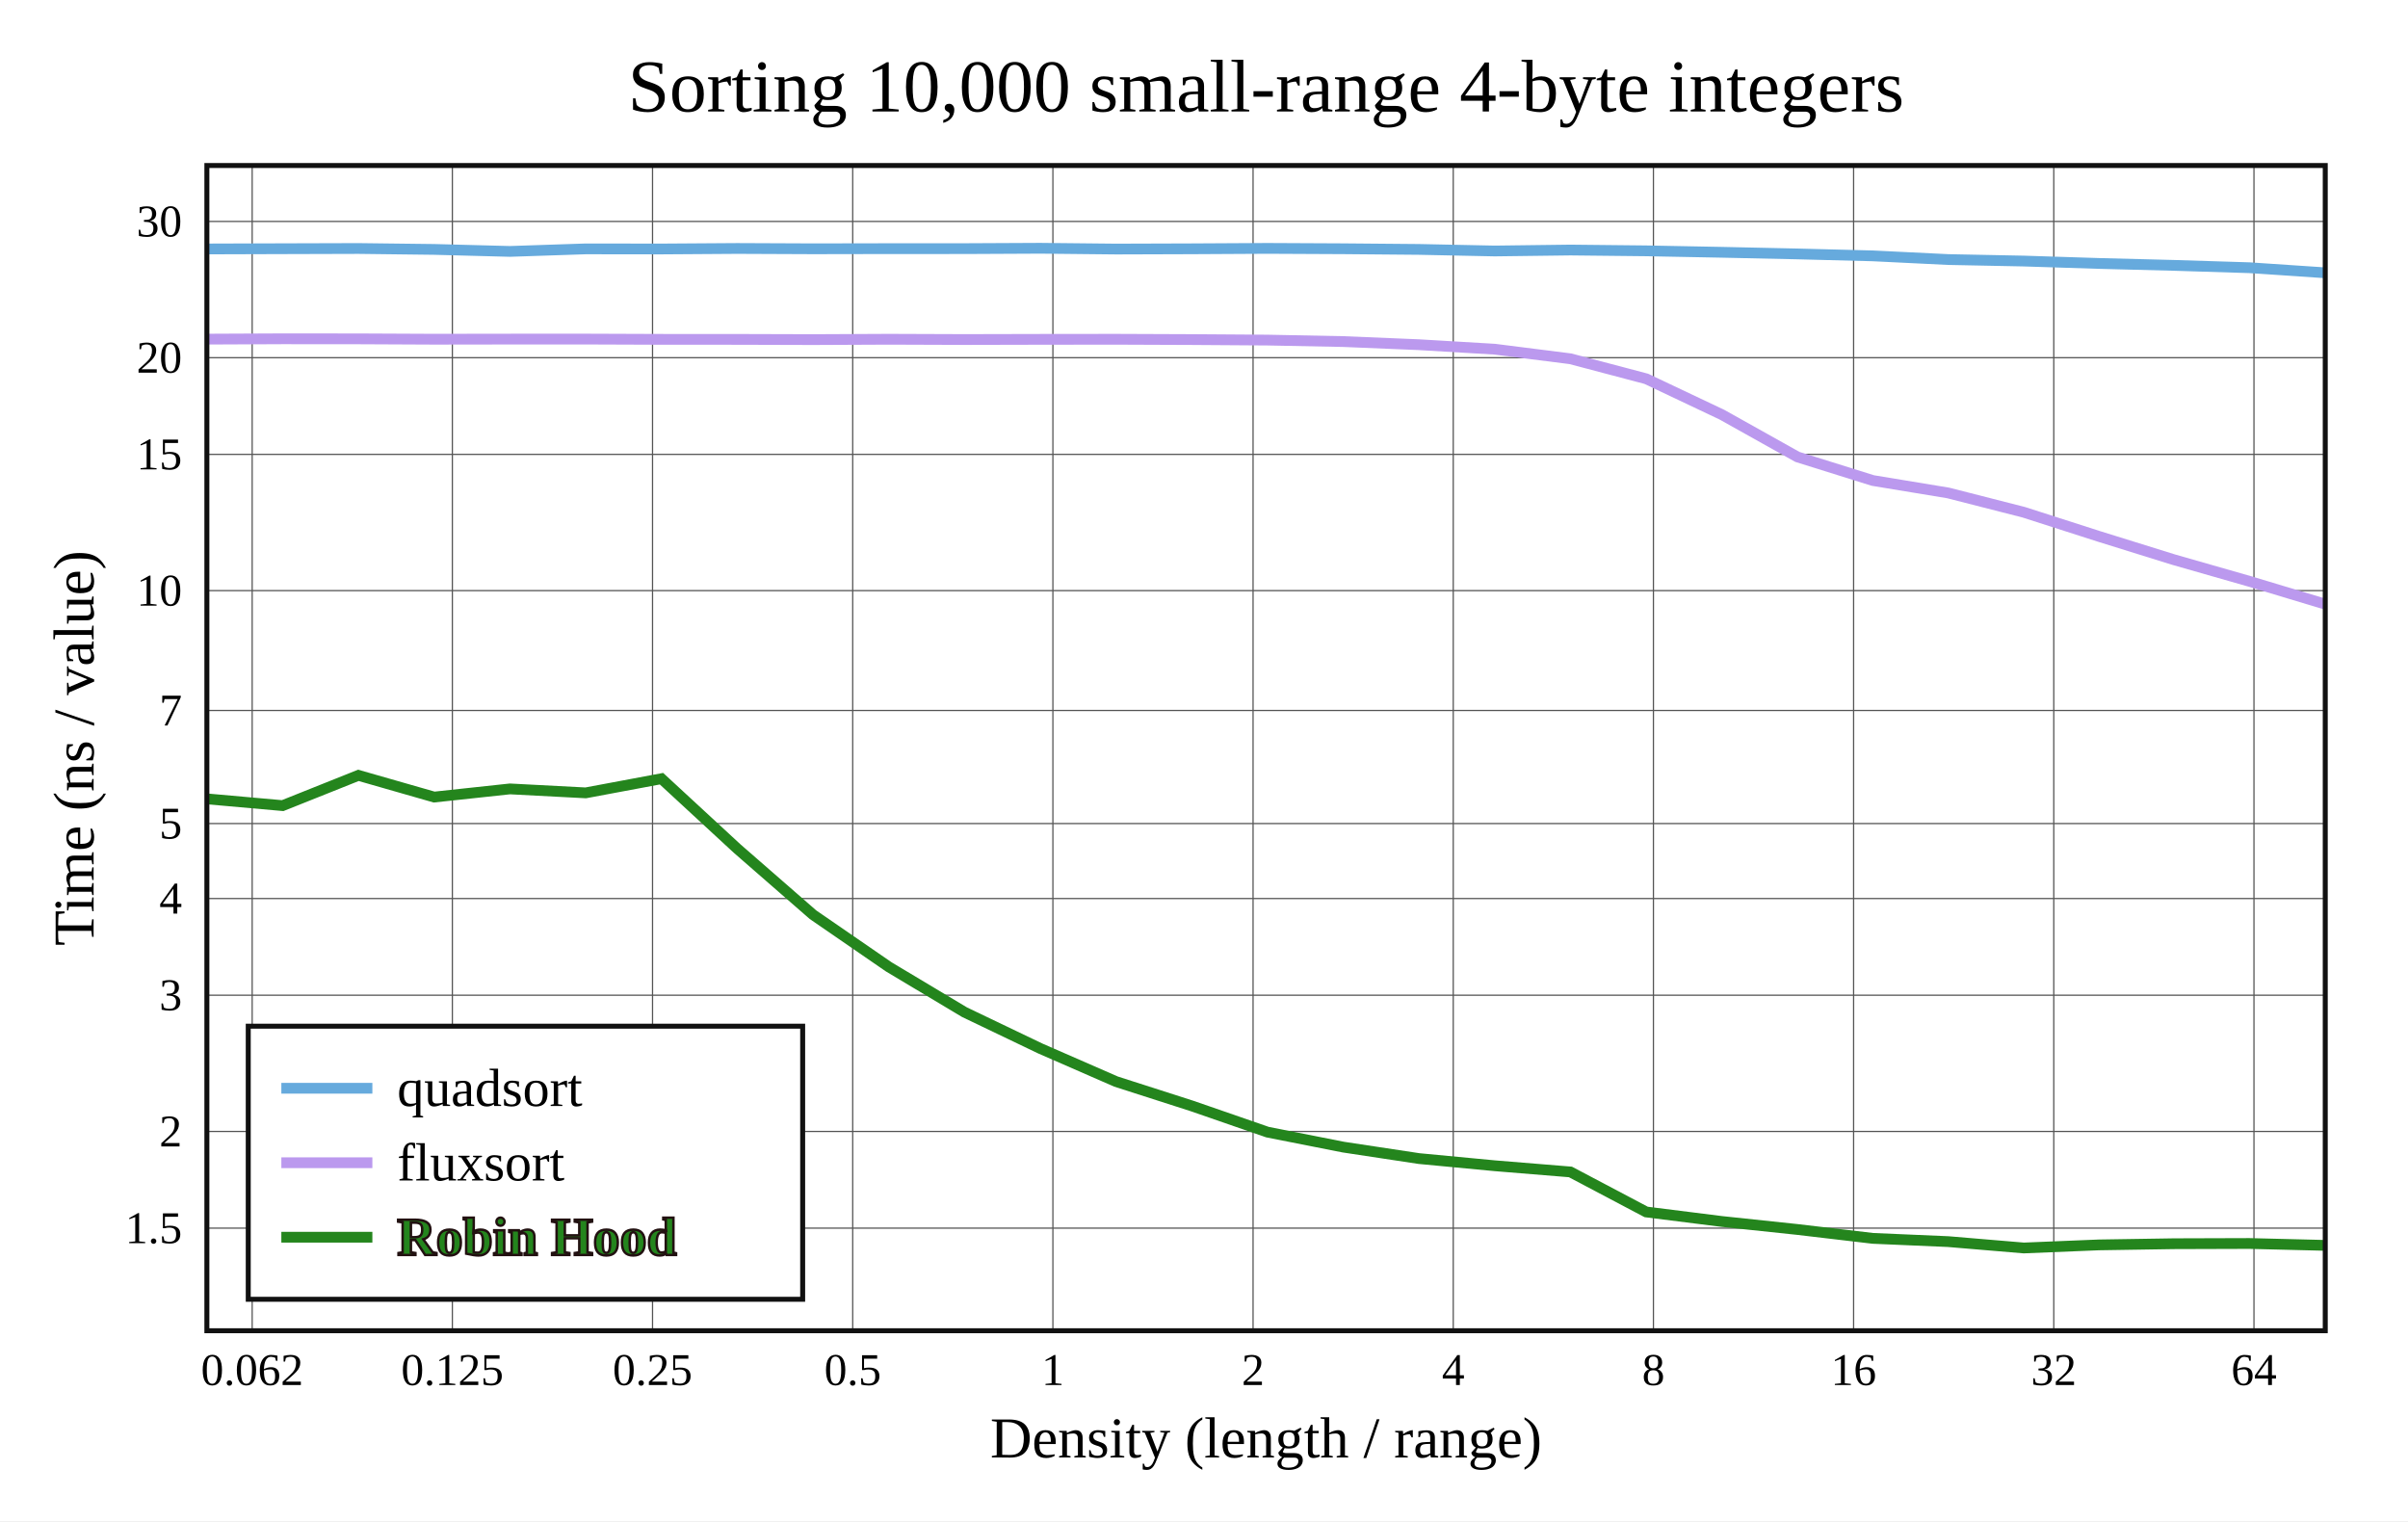
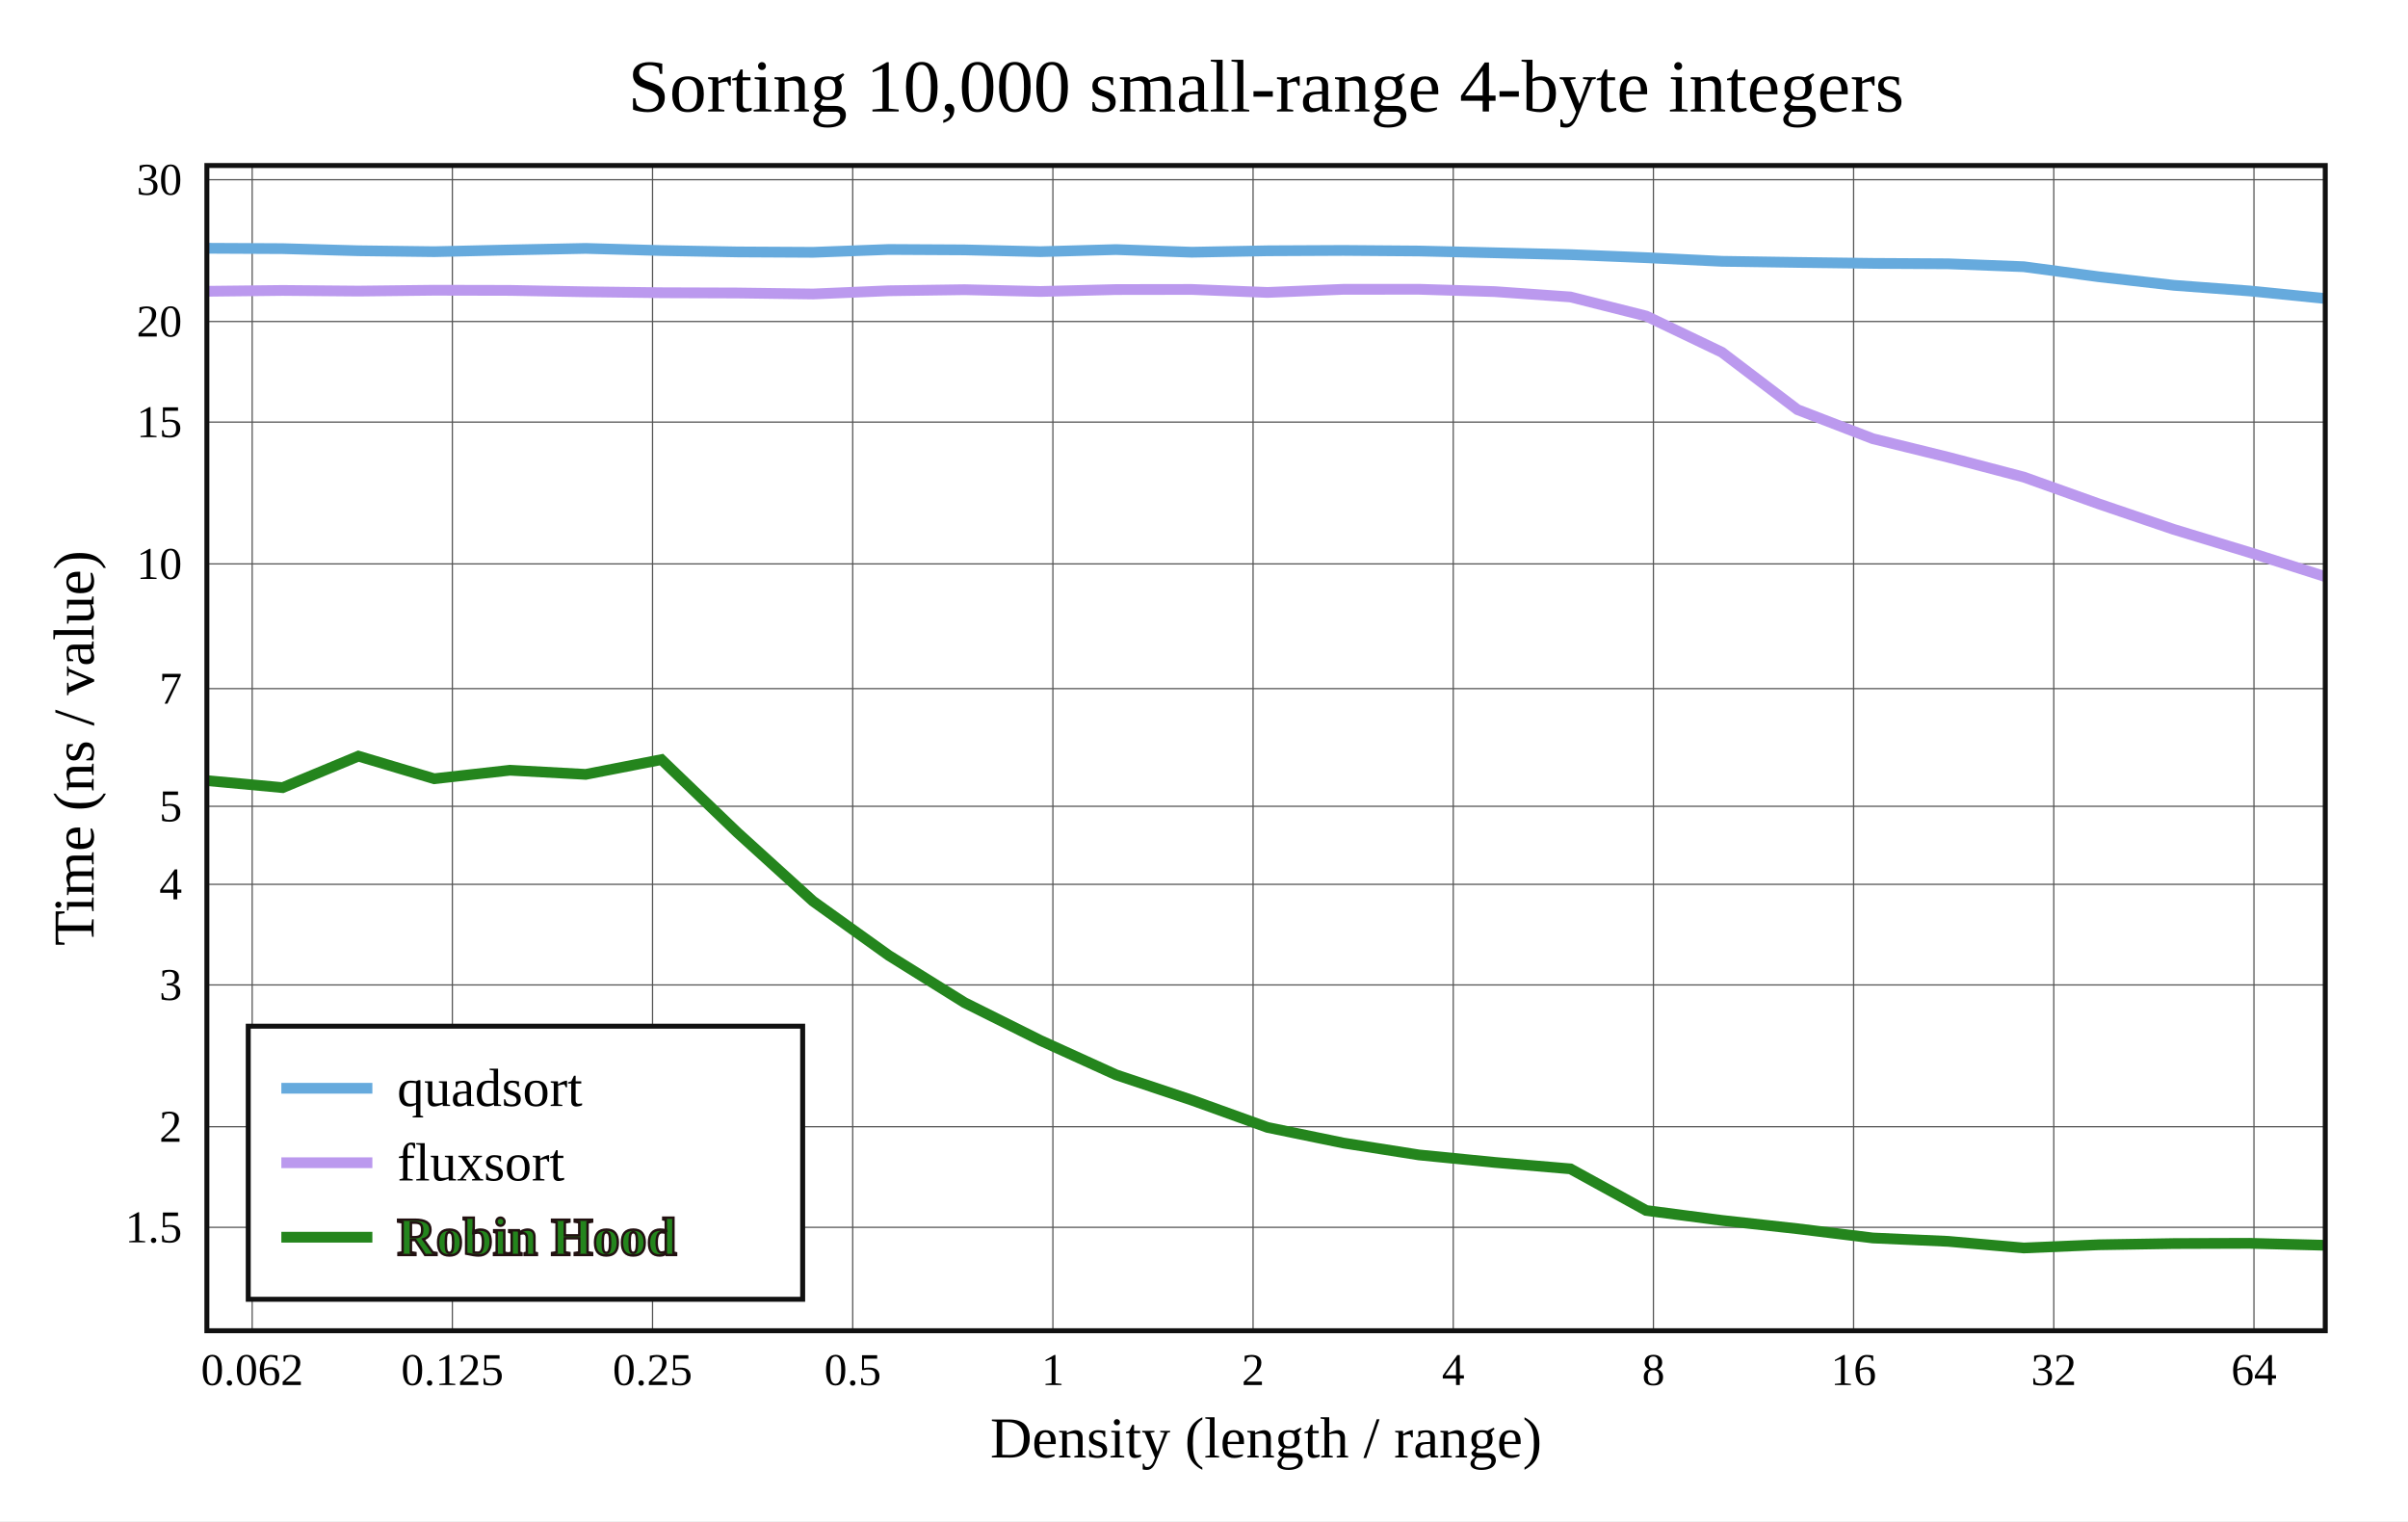
<svg xmlns="http://www.w3.org/2000/svg" viewBox="-50 -40 582 367.6" height="551.400" width="873">
  <g stroke-width="1.2" font-size="14px" text-anchor="middle">
    <rect fill="white" x="-50" y="-40" width="582" height="367.6" />
    <text dy="0.33em" font-size="18px" x="256" y="-19">Sorting 10,000 small-range 4-byte integers</text>
    <text dy="0.33em" x="256" y="307.6">Density (length / range)</text>
    <text dy="0.33em" transform="rotate(-90)" x="-140.8" y="-32">Time (ns / value)</text>
    <g stroke-width="0.3" stroke="#555">
      <path d="M494.769 0v281.6" />
      <path d="M446.387 0v281.6" />
      <path d="M398.005 0v281.6" />
      <path d="M349.623 0v281.6" />
      <path d="M301.241 0v281.6" />
      <path d="M252.859 0v281.6" />
      <path d="M204.478 0v281.6" />
      <path d="M156.096 0v281.6" />
      <path d="M107.714 0v281.6" />
      <path d="M59.332 0v281.6" />
      <path d="M10.950 0v281.6" />
-       <path d="M0 256.805h512" />
-       <path d="M0 233.441h512" />
-       <path d="M0 200.513h512" />
-       <path d="M0 177.150h512" />
-       <path d="M0 159.028h512" />
-       <path d="M0 131.702h512" />
-       <path d="M0 102.736h512" />
-       <path d="M0 69.808h512" />
-       <path d="M0 46.444h512" />
-       <path d="M0 13.516h512" />
+       <path d="M0 256.610h512" />
+       <path d="M0 232.297h512" />
+       <path d="M0 198.029h512" />
+       <path d="M0 173.716h512" />
+       <path d="M0 154.858h512" />
+       <path d="M0 126.421h512" />
+       <path d="M0 96.278h512" />
+       <path d="M0 62.010h512" />
+       <path d="M0 37.697h512" />
+       <path d="M0 3.430h512" />
    </g>
    <g font-size="11px">
      <text dy="0.33em" x="494.769" y="291.1">64</text>
      <text dy="0.33em" x="446.387" y="291.1">32</text>
      <text dy="0.33em" x="398.005" y="291.1">16</text>
      <text dy="0.33em" x="349.623" y="291.1">8</text>
      <text dy="0.33em" x="301.241" y="291.1">4</text>
      <text dy="0.33em" x="252.859" y="291.1">2</text>
      <text dy="0.33em" x="204.478" y="291.1">1</text>
      <text dy="0.33em" x="156.096" y="291.1">0.5</text>
      <text dy="0.33em" x="107.714" y="291.1">0.25</text>
      <text dy="0.33em" x="59.332" y="291.1">0.125</text>
      <text dy="0.33em" x="10.950" y="291.1">0.062</text>
      <g text-anchor="end">
-         <text dy="0.33em" x="-6" y="256.805">1.5</text>
-         <text dy="0.33em" x="-6" y="233.441">2</text>
-         <text dy="0.33em" x="-6" y="200.513">3</text>
-         <text dy="0.33em" x="-6" y="177.150">4</text>
-         <text dy="0.33em" x="-6" y="159.028">5</text>
-         <text dy="0.33em" x="-6" y="131.702">7</text>
-         <text dy="0.33em" x="-6" y="102.736">10</text>
-         <text dy="0.33em" x="-6" y="69.808">15</text>
-         <text dy="0.33em" x="-6" y="46.444">20</text>
-         <text dy="0.33em" x="-6" y="13.516">30</text>
+         <text dy="0.33em" x="-6" y="256.610">1.5</text>
+         <text dy="0.33em" x="-6" y="232.297">2</text>
+         <text dy="0.33em" x="-6" y="198.029">3</text>
+         <text dy="0.33em" x="-6" y="173.716">4</text>
+         <text dy="0.33em" x="-6" y="154.858">5</text>
+         <text dy="0.33em" x="-6" y="126.421">7</text>
+         <text dy="0.33em" x="-6" y="96.278">10</text>
+         <text dy="0.33em" x="-6" y="62.010">15</text>
+         <text dy="0.33em" x="-6" y="37.697">20</text>
+         <text dy="0.33em" x="-6" y="3.430">30</text>
      </g>
    </g>
    <g stroke-width="2.6" fill="none">
-       <path stroke="#6ad" d="M512 25.928L493.686 24.701L475.373 24.131L457.283 23.667L439.142 23.089L420.866 22.725L402.655 21.835L384.421 21.366L366.159 20.970L347.873 20.621L329.560 20.426L311.266 20.656L292.959 20.276L274.665 20.117L256.354 20.029L238.052 20.129L219.741 20.187L201.435 20L183.122 20.088L164.810 20.093L146.498 20.126L128.187 20.049L109.875 20.170L91.563 20.146L73.251 20.760L54.938 20.276L36.625 20.055L18.312 20.108L0 20.164" />
-       <path stroke="#b9e" d="M512 106.009L493.686 100.493L475.373 95.255L457.283 89.625L439.142 83.800L420.866 79.132L402.655 76.127L384.421 70.422L366.159 60.204L347.873 51.543L329.560 46.705L311.266 44.391L292.959 43.306L274.665 42.548L256.354 42.189L238.052 42.065L219.741 41.992L201.435 42.012L183.122 42.054L164.810 41.988L146.498 42.073L128.187 42.019L109.875 42.012L91.563 41.946L73.251 41.950L54.938 41.977L36.625 41.892L18.312 41.877L0 41.958" />
-       <path stroke="#24851d" d="M512 260.970L493.686 260.516L475.373 260.572L457.283 260.856L439.142 261.6L420.866 260.063L402.655 259.278L384.421 257.130L366.159 255.196L347.873 252.894L329.560 243.225L311.266 241.728L292.959 239.993L274.665 237.223L256.354 233.604L238.052 227.266L219.741 221.388L201.435 213.393L183.122 204.621L164.810 193.663L146.498 181.059L128.187 165.096L109.875 148.188L91.563 151.613L73.251 150.655L54.938 152.627L36.625 147.381L18.312 154.695L0 153.064" />
+       <path stroke="#6ad" d="M512 32.145L493.686 30.310L475.373 28.946L457.283 26.887L439.142 24.457L420.866 23.752L402.655 23.652L384.421 23.420L366.159 23.149L347.873 22.275L329.560 21.532L311.266 21.093L292.959 20.660L274.665 20.522L256.354 20.608L238.052 20.951L219.741 20.315L201.435 20.823L183.122 20.388L164.810 20.291L146.498 20.978L128.187 20.881L109.875 20.553L91.563 20.034L73.251 20.405L54.938 20.826L36.625 20.598L18.312 20.089L0 20" />
+       <path stroke="#b9e" d="M512 99.350L493.686 93.509L475.373 87.939L457.283 81.782L439.142 75.302L420.866 70.503L402.655 66.026L384.421 58.994L366.159 45.126L347.873 36.377L329.560 31.766L311.266 30.472L292.959 29.908L274.665 29.919L256.354 30.674L238.052 29.950L219.741 29.977L201.435 30.441L183.122 30.008L164.810 30.267L146.498 31.049L128.187 30.807L109.875 30.744L91.563 30.519L73.251 30.178L54.938 30.139L36.625 30.348L18.312 30.190L0 30.395" />
+       <path stroke="#24851d" d="M512 260.945L493.686 260.471L475.373 260.530L457.283 260.826L439.142 261.6L420.866 260.001L402.655 259.184L384.421 256.948L366.159 254.936L347.873 252.540L329.560 242.478L311.266 240.920L292.959 239.114L274.665 236.232L256.354 232.466L238.052 225.871L219.741 219.753L201.435 211.434L183.122 202.305L164.810 190.901L146.498 177.785L128.187 161.173L109.875 143.577L91.563 147.142L73.251 146.145L54.938 148.197L36.625 142.738L18.312 150.349L0 148.651" />
    </g>
    <rect stroke="#111" fill="none" x="0" y="0" width="512" height="281.6" />
    <g transform="translate(10,208)" text-anchor="start" font-size="13px">
      <rect fill="white" stroke="#111" x="0" y="0" width="134" height="66" />
      <g stroke-width="2.6">
        <path stroke="#6ad" d="M8 15h22" />
        <path stroke="#b9e" d="M8 33h22" />
        <path stroke="#24851d" d="M8 51h22" />
      </g>
      <text dy="0.33em" x="36" y="15">quadsort</text>
      <text dy="0.33em" x="36" y="33">fluxsort</text>
      <text dy="0.33em" font-weight="bold" stroke-width="0.6" stroke="#211" fill="#24851d" x="36" y="51">Robin Hood</text>
    </g>
  </g>
</svg>
